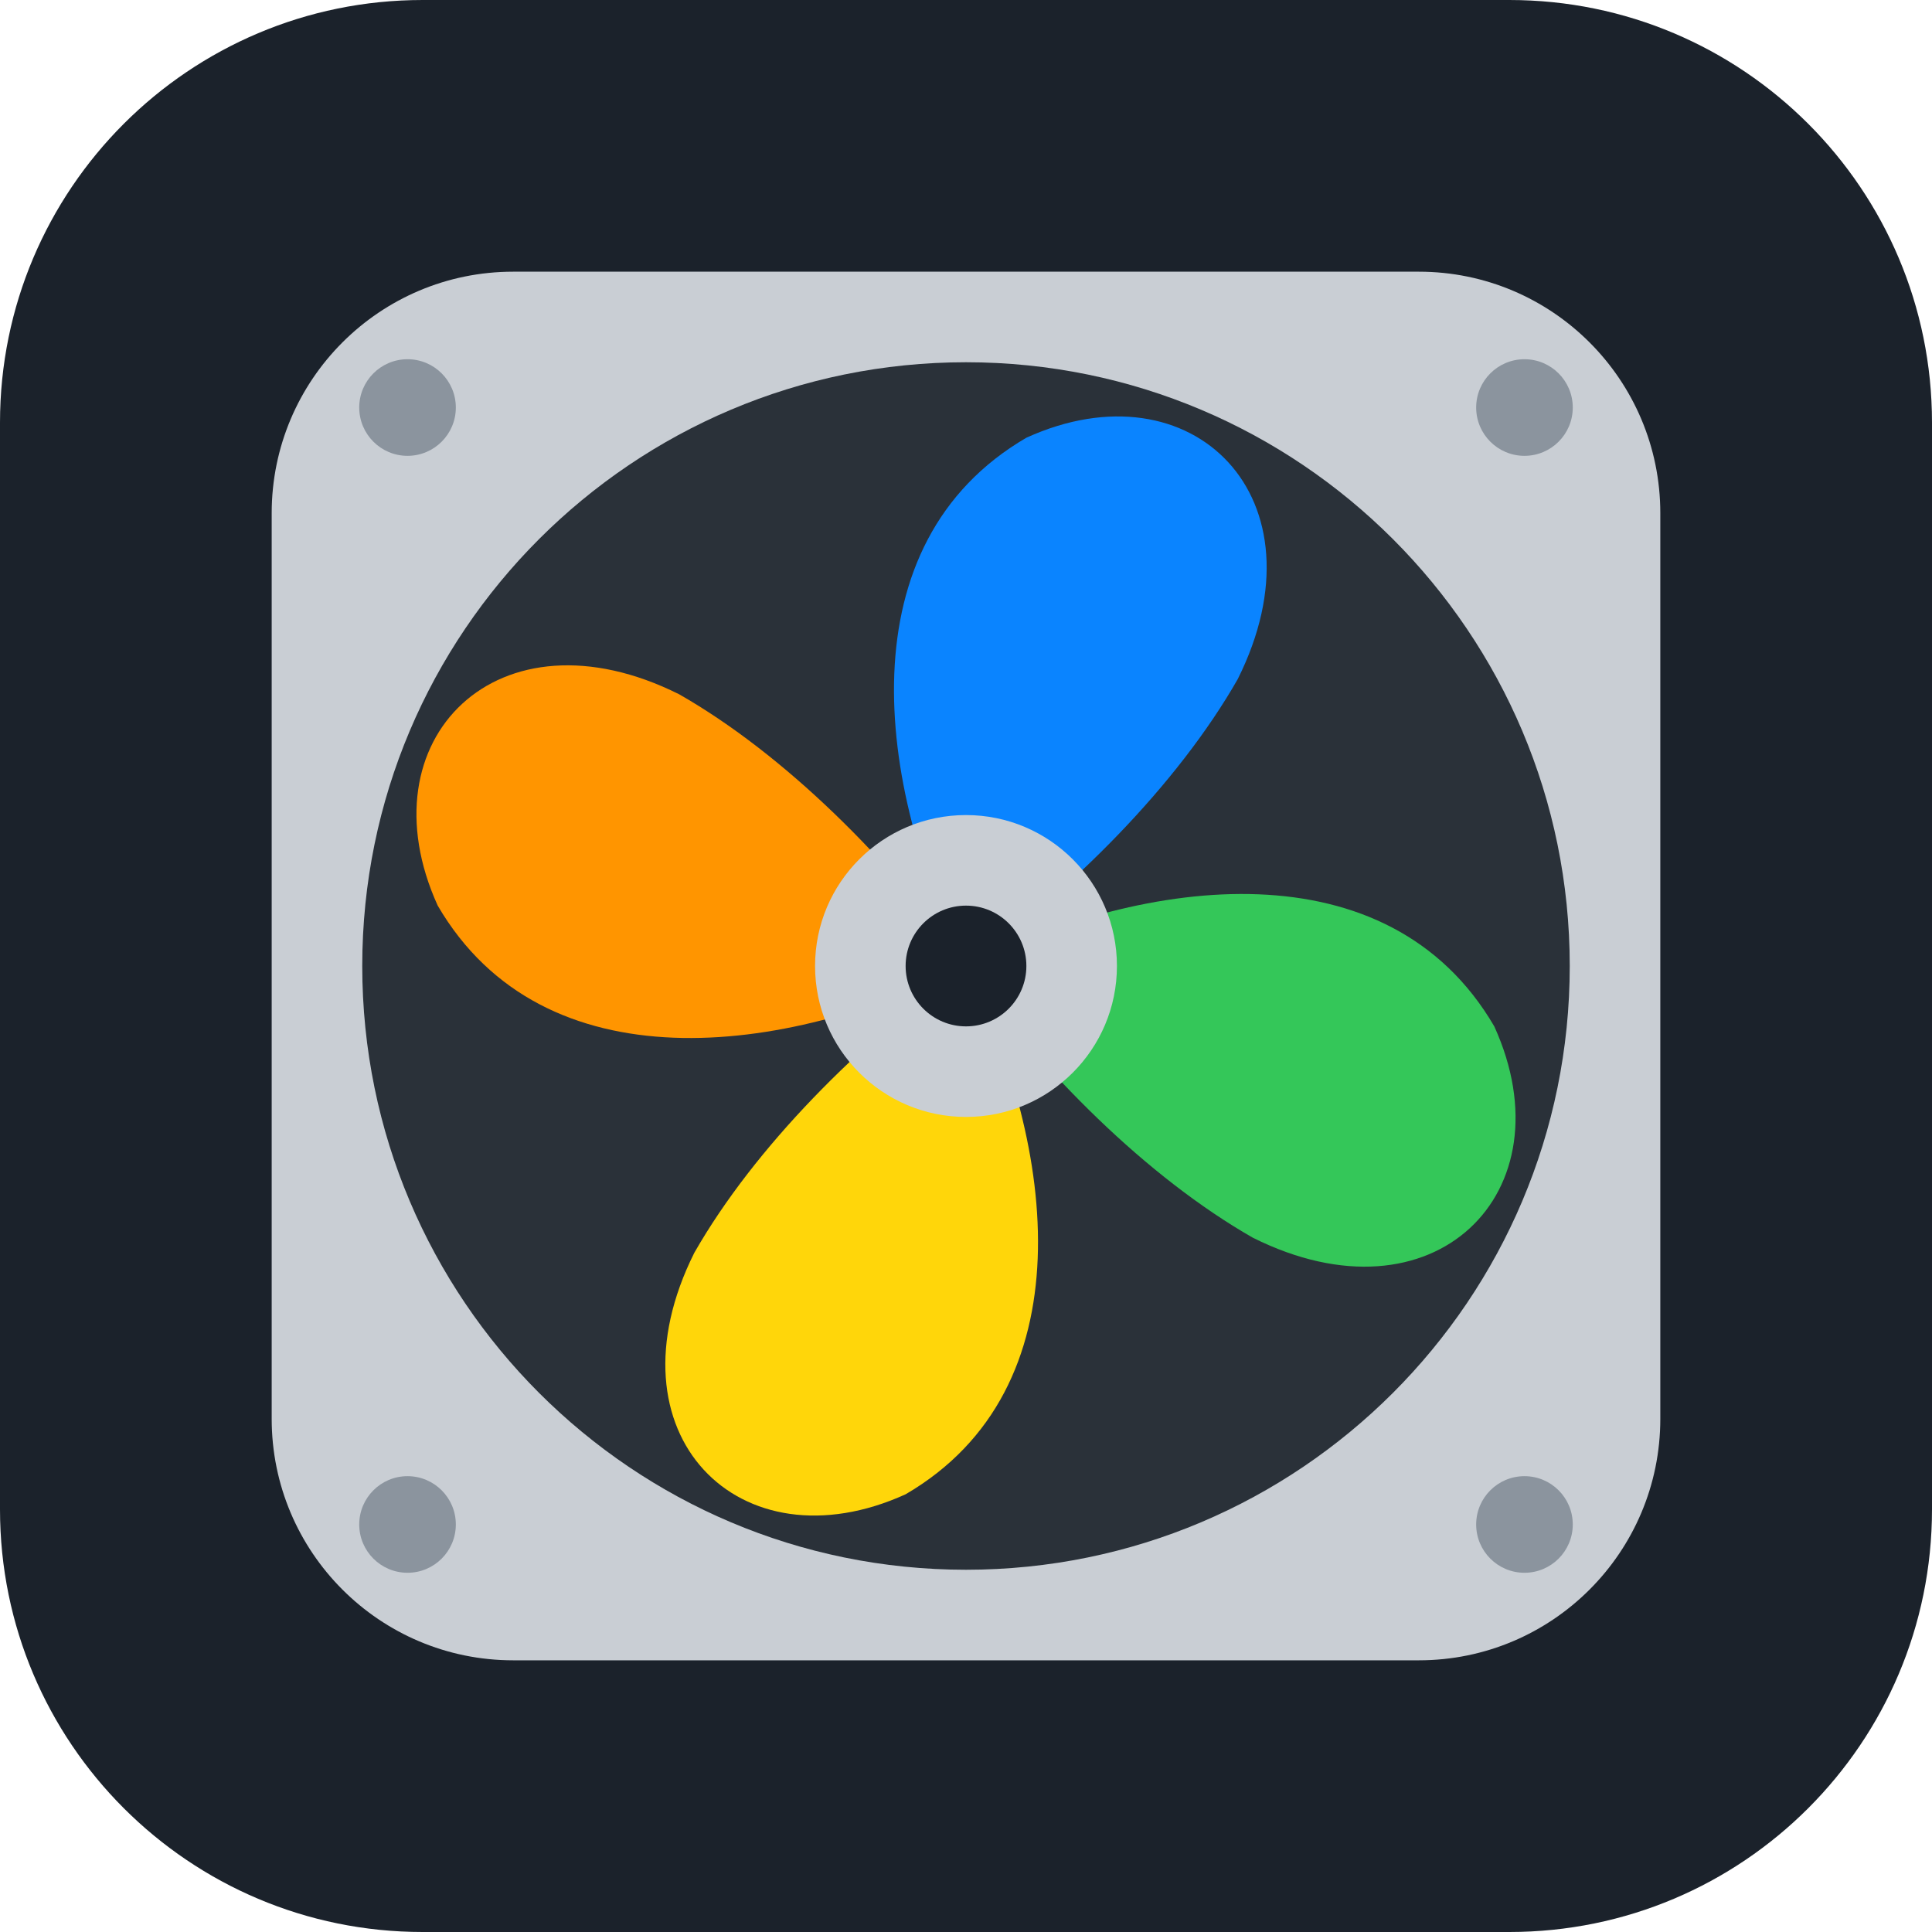
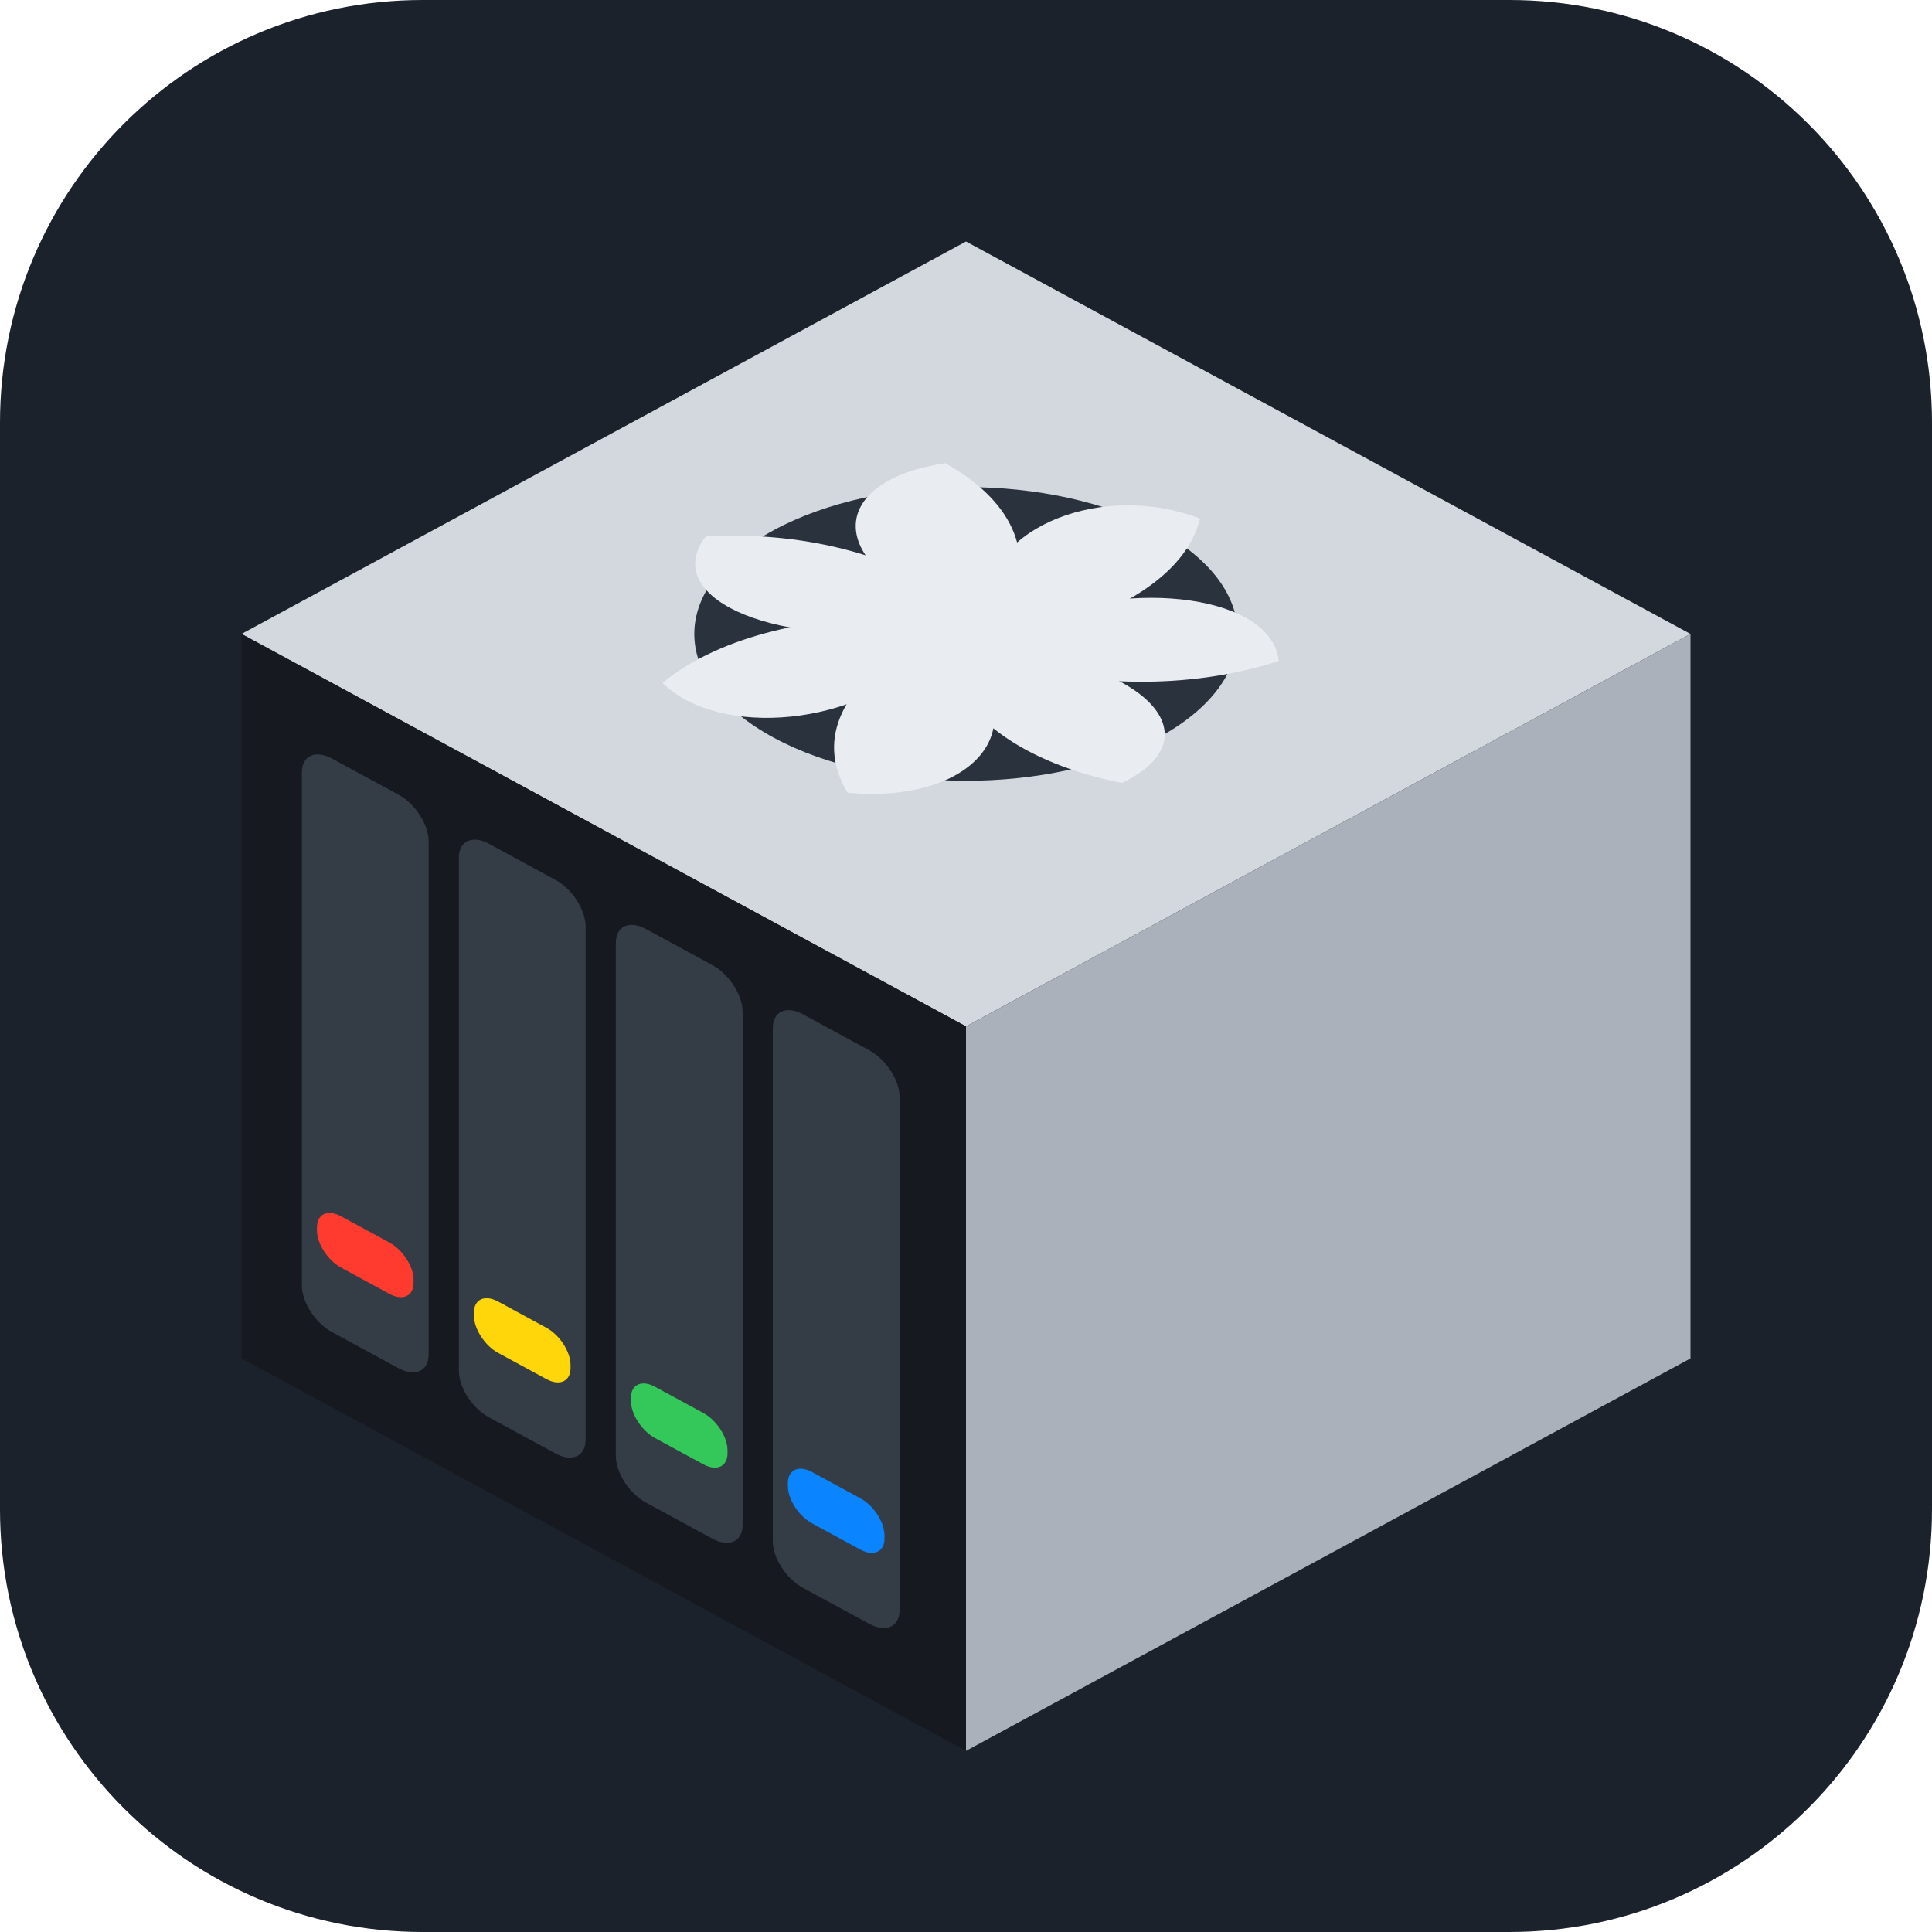
- <svg xmlns="http://www.w3.org/2000/svg" viewBox="0 0 64 64">
+ <svg xmlns="http://www.w3.org/2000/svg" xmlns:xlink="http://www.w3.org/1999/xlink" viewBox="0 0 64 64">
+   <defs>
+     <path id="blade" d="M1.500 -3C2.500-11 9.500-15 14.500-10.500 13-4.500 8.500-1 4 0.500Z" />
+     <g id="fan">
+       <use xlink:href="#blade" href="#blade" />
+       <use xlink:href="#blade" href="#blade" transform="rotate(51.43)" />
+       <use xlink:href="#blade" href="#blade" transform="rotate(102.86)" />
+       <use xlink:href="#blade" href="#blade" transform="rotate(154.29)" />
+       <use xlink:href="#blade" href="#blade" transform="rotate(205.71)" />
+       <use xlink:href="#blade" href="#blade" transform="rotate(257.14)" />
+       <use xlink:href="#blade" href="#blade" transform="rotate(308.57)" />
+     </g>
+   </defs>
  <rect width="64" height="64" rx="14" fill="#1b222b" />
-   <rect x="9" y="9" width="46" height="46" rx="8" fill="#c9ced4" />
-   <circle cx="32" cy="32" r="20" fill="#2a3139" />
-   <circle cx="13.5" cy="13.5" r="1.6" fill="#8b949e" />
-   <circle cx="50.5" cy="13.5" r="1.6" fill="#8b949e" />
-   <circle cx="13.5" cy="50.5" r="1.6" fill="#8b949e" />
-   <circle cx="50.5" cy="50.5" r="1.6" fill="#8b949e" />
-   <g>
-     <path d="M32 32C29 26 28 18 34 14.5C39.5 12 44 16.5 41 22.5C39 26 35.5 29.5 32 32Z" fill="#0a84ff" />
-     <path d="M32 32C29 26 28 18 34 14.5C39.5 12 44 16.5 41 22.5C39 26 35.5 29.5 32 32Z" fill="#34c759" transform="rotate(90 32 32)" />
-     <path d="M32 32C29 26 28 18 34 14.5C39.5 12 44 16.5 41 22.5C39 26 35.5 29.5 32 32Z" fill="#ffd60a" transform="rotate(180 32 32)" />
-     <path d="M32 32C29 26 28 18 34 14.5C39.5 12 44 16.5 41 22.5C39 26 35.5 29.5 32 32Z" fill="#ff9500" transform="rotate(270 32 32)" />
+   <polygon points="32,8 56,21 32,34 8,21" fill="#d3d8de" />
+   <polygon points="8,21 32,34 32,58 8,45" fill="#161a20" />
+   <polygon points="32,34 56,21 56,45 32,58" fill="#aab1ba" />
+   <g transform="matrix(.74 .4 -.74 .4 32 21)">
+     <circle r="8.600" fill="#2a323d" />
+     <g transform="scale(.56)" fill="#e9edf1">
+       <use xlink:href="#fan" href="#fan" />
+       <circle r="3.800" />
+     </g>
  </g>
-   <circle cx="32" cy="32" r="5" fill="#c9ced4" />
-   <circle cx="32" cy="32" r="2" fill="#1b222b" />
+   <g transform="matrix(1 .543 0 1 8 21)">
+     <g fill="#343c46">
+       <rect x="2" y="2.500" width="4.200" height="19" rx="1" />
+       <rect x="7.200" y="2.500" width="4.200" height="19" rx="1" />
+       <rect x="12.400" y="2.500" width="4.200" height="19" rx="1" />
+       <rect x="17.600" y="2.500" width="4.200" height="19" rx="1" />
+     </g>
+     <rect x="2.500" y="17.500" width="3.200" height="1.700" rx=".8" fill="#ff3b30" />
+     <rect x="7.700" y="17.500" width="3.200" height="1.700" rx=".8" fill="#ffd60a" />
+     <rect x="12.900" y="17.500" width="3.200" height="1.700" rx=".8" fill="#34c759" />
+     <rect x="18.100" y="17.500" width="3.200" height="1.700" rx=".8" fill="#0a84ff" />
+   </g>
</svg>
